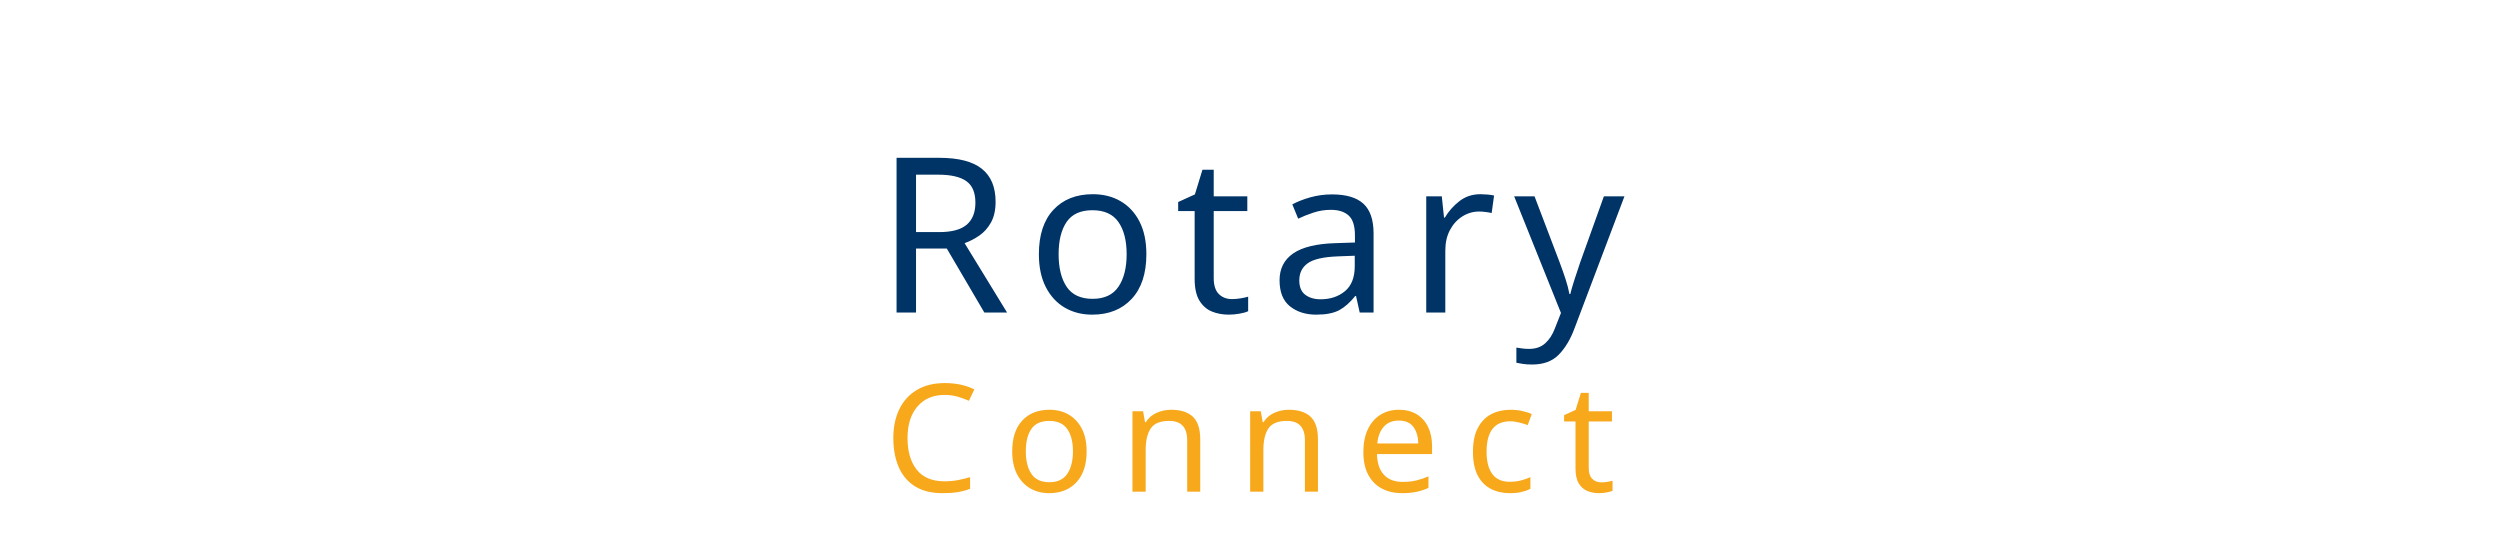
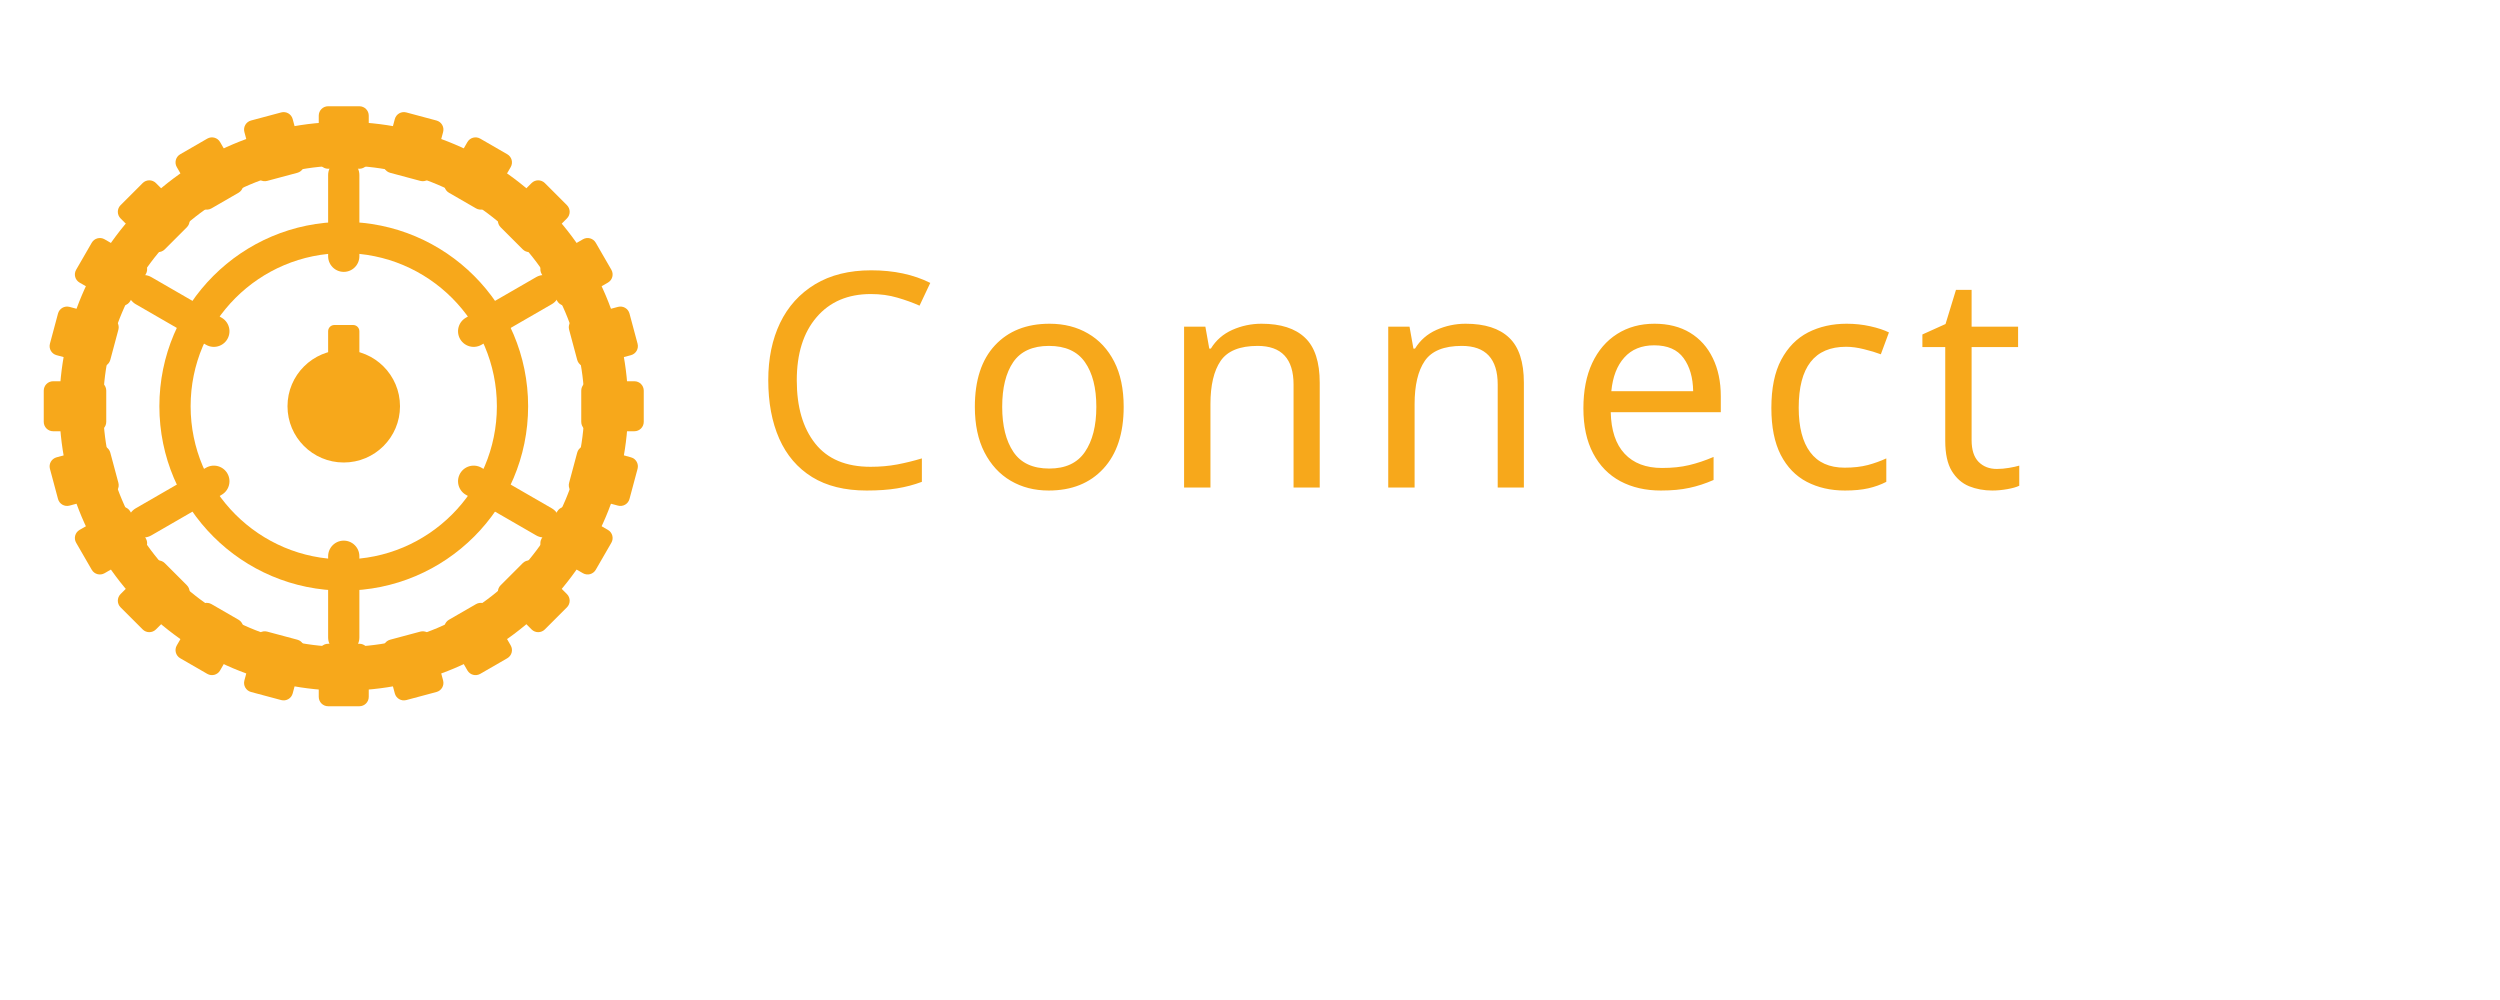
- <svg xmlns="http://www.w3.org/2000/svg" viewBox="0 0 600 130">
-   <text x="300" y="75" font-family="Jost, sans-serif" font-weight="300" font-size="52" fill="#003366" letter-spacing="4" text-anchor="middle">Rotary</text>
-   <text x="300" y="118" font-family="Jost, sans-serif" font-weight="200" font-size="36" fill="#F7A81B" letter-spacing="6" text-anchor="middle">Connect</text>
+ <svg xmlns="http://www.w3.org/2000/svg" viewBox="0 0 400 160">
+   <g transform="translate(55,65)">
+     <g fill="#F7A81B">
+       <rect x="-4" y="-48" width="8" height="10" rx="1.5" />
+       <rect x="-4" y="-48" width="8" height="10" rx="1.5" transform="rotate(15)" />
+       <rect x="-4" y="-48" width="8" height="10" rx="1.5" transform="rotate(30)" />
+       <rect x="-4" y="-48" width="8" height="10" rx="1.5" transform="rotate(45)" />
+       <rect x="-4" y="-48" width="8" height="10" rx="1.5" transform="rotate(60)" />
+       <rect x="-4" y="-48" width="8" height="10" rx="1.5" transform="rotate(75)" />
+       <rect x="-4" y="-48" width="8" height="10" rx="1.5" transform="rotate(90)" />
+       <rect x="-4" y="-48" width="8" height="10" rx="1.5" transform="rotate(105)" />
+       <rect x="-4" y="-48" width="8" height="10" rx="1.5" transform="rotate(120)" />
+       <rect x="-4" y="-48" width="8" height="10" rx="1.5" transform="rotate(135)" />
+       <rect x="-4" y="-48" width="8" height="10" rx="1.5" transform="rotate(150)" />
+       <rect x="-4" y="-48" width="8" height="10" rx="1.5" transform="rotate(165)" />
+       <rect x="-4" y="-48" width="8" height="10" rx="1.5" transform="rotate(180)" />
+       <rect x="-4" y="-48" width="8" height="10" rx="1.5" transform="rotate(195)" />
+       <rect x="-4" y="-48" width="8" height="10" rx="1.5" transform="rotate(210)" />
+       <rect x="-4" y="-48" width="8" height="10" rx="1.5" transform="rotate(225)" />
+       <rect x="-4" y="-48" width="8" height="10" rx="1.5" transform="rotate(240)" />
+       <rect x="-4" y="-48" width="8" height="10" rx="1.5" transform="rotate(255)" />
+       <rect x="-4" y="-48" width="8" height="10" rx="1.5" transform="rotate(270)" />
+       <rect x="-4" y="-48" width="8" height="10" rx="1.5" transform="rotate(285)" />
+       <rect x="-4" y="-48" width="8" height="10" rx="1.5" transform="rotate(300)" />
+       <rect x="-4" y="-48" width="8" height="10" rx="1.5" transform="rotate(315)" />
+       <rect x="-4" y="-48" width="8" height="10" rx="1.5" transform="rotate(330)" />
+       <rect x="-4" y="-48" width="8" height="10" rx="1.5" transform="rotate(345)" />
+     </g>
+     <circle cx="0" cy="0" r="42" fill="none" stroke="#F7A81B" stroke-width="7" />
+     <circle cx="0" cy="0" r="27" fill="none" stroke="#F7A81B" stroke-width="5" />
+     <g stroke="#F7A81B" stroke-width="5" stroke-linecap="round">
+       <line x1="0" y1="-24" x2="0" y2="-37" />
+       <line x1="0" y1="-24" x2="0" y2="-37" transform="rotate(60)" />
+       <line x1="0" y1="-24" x2="0" y2="-37" transform="rotate(120)" />
+       <line x1="0" y1="-24" x2="0" y2="-37" transform="rotate(180)" />
+       <line x1="0" y1="-24" x2="0" y2="-37" transform="rotate(240)" />
+       <line x1="0" y1="-24" x2="0" y2="-37" transform="rotate(300)" />
+     </g>
+     <circle cx="0" cy="0" r="9" fill="#F7A81B" />
+     <rect x="-2.5" y="-13" width="5" height="8" rx="1" fill="#F7A81B" />
+   </g>
+   <text x="120" y="78" font-family="Jost, 'DM Sans', sans-serif" font-weight="300" font-size="48" fill="#F7A81B" letter-spacing="3">Connect</text>
</svg>
